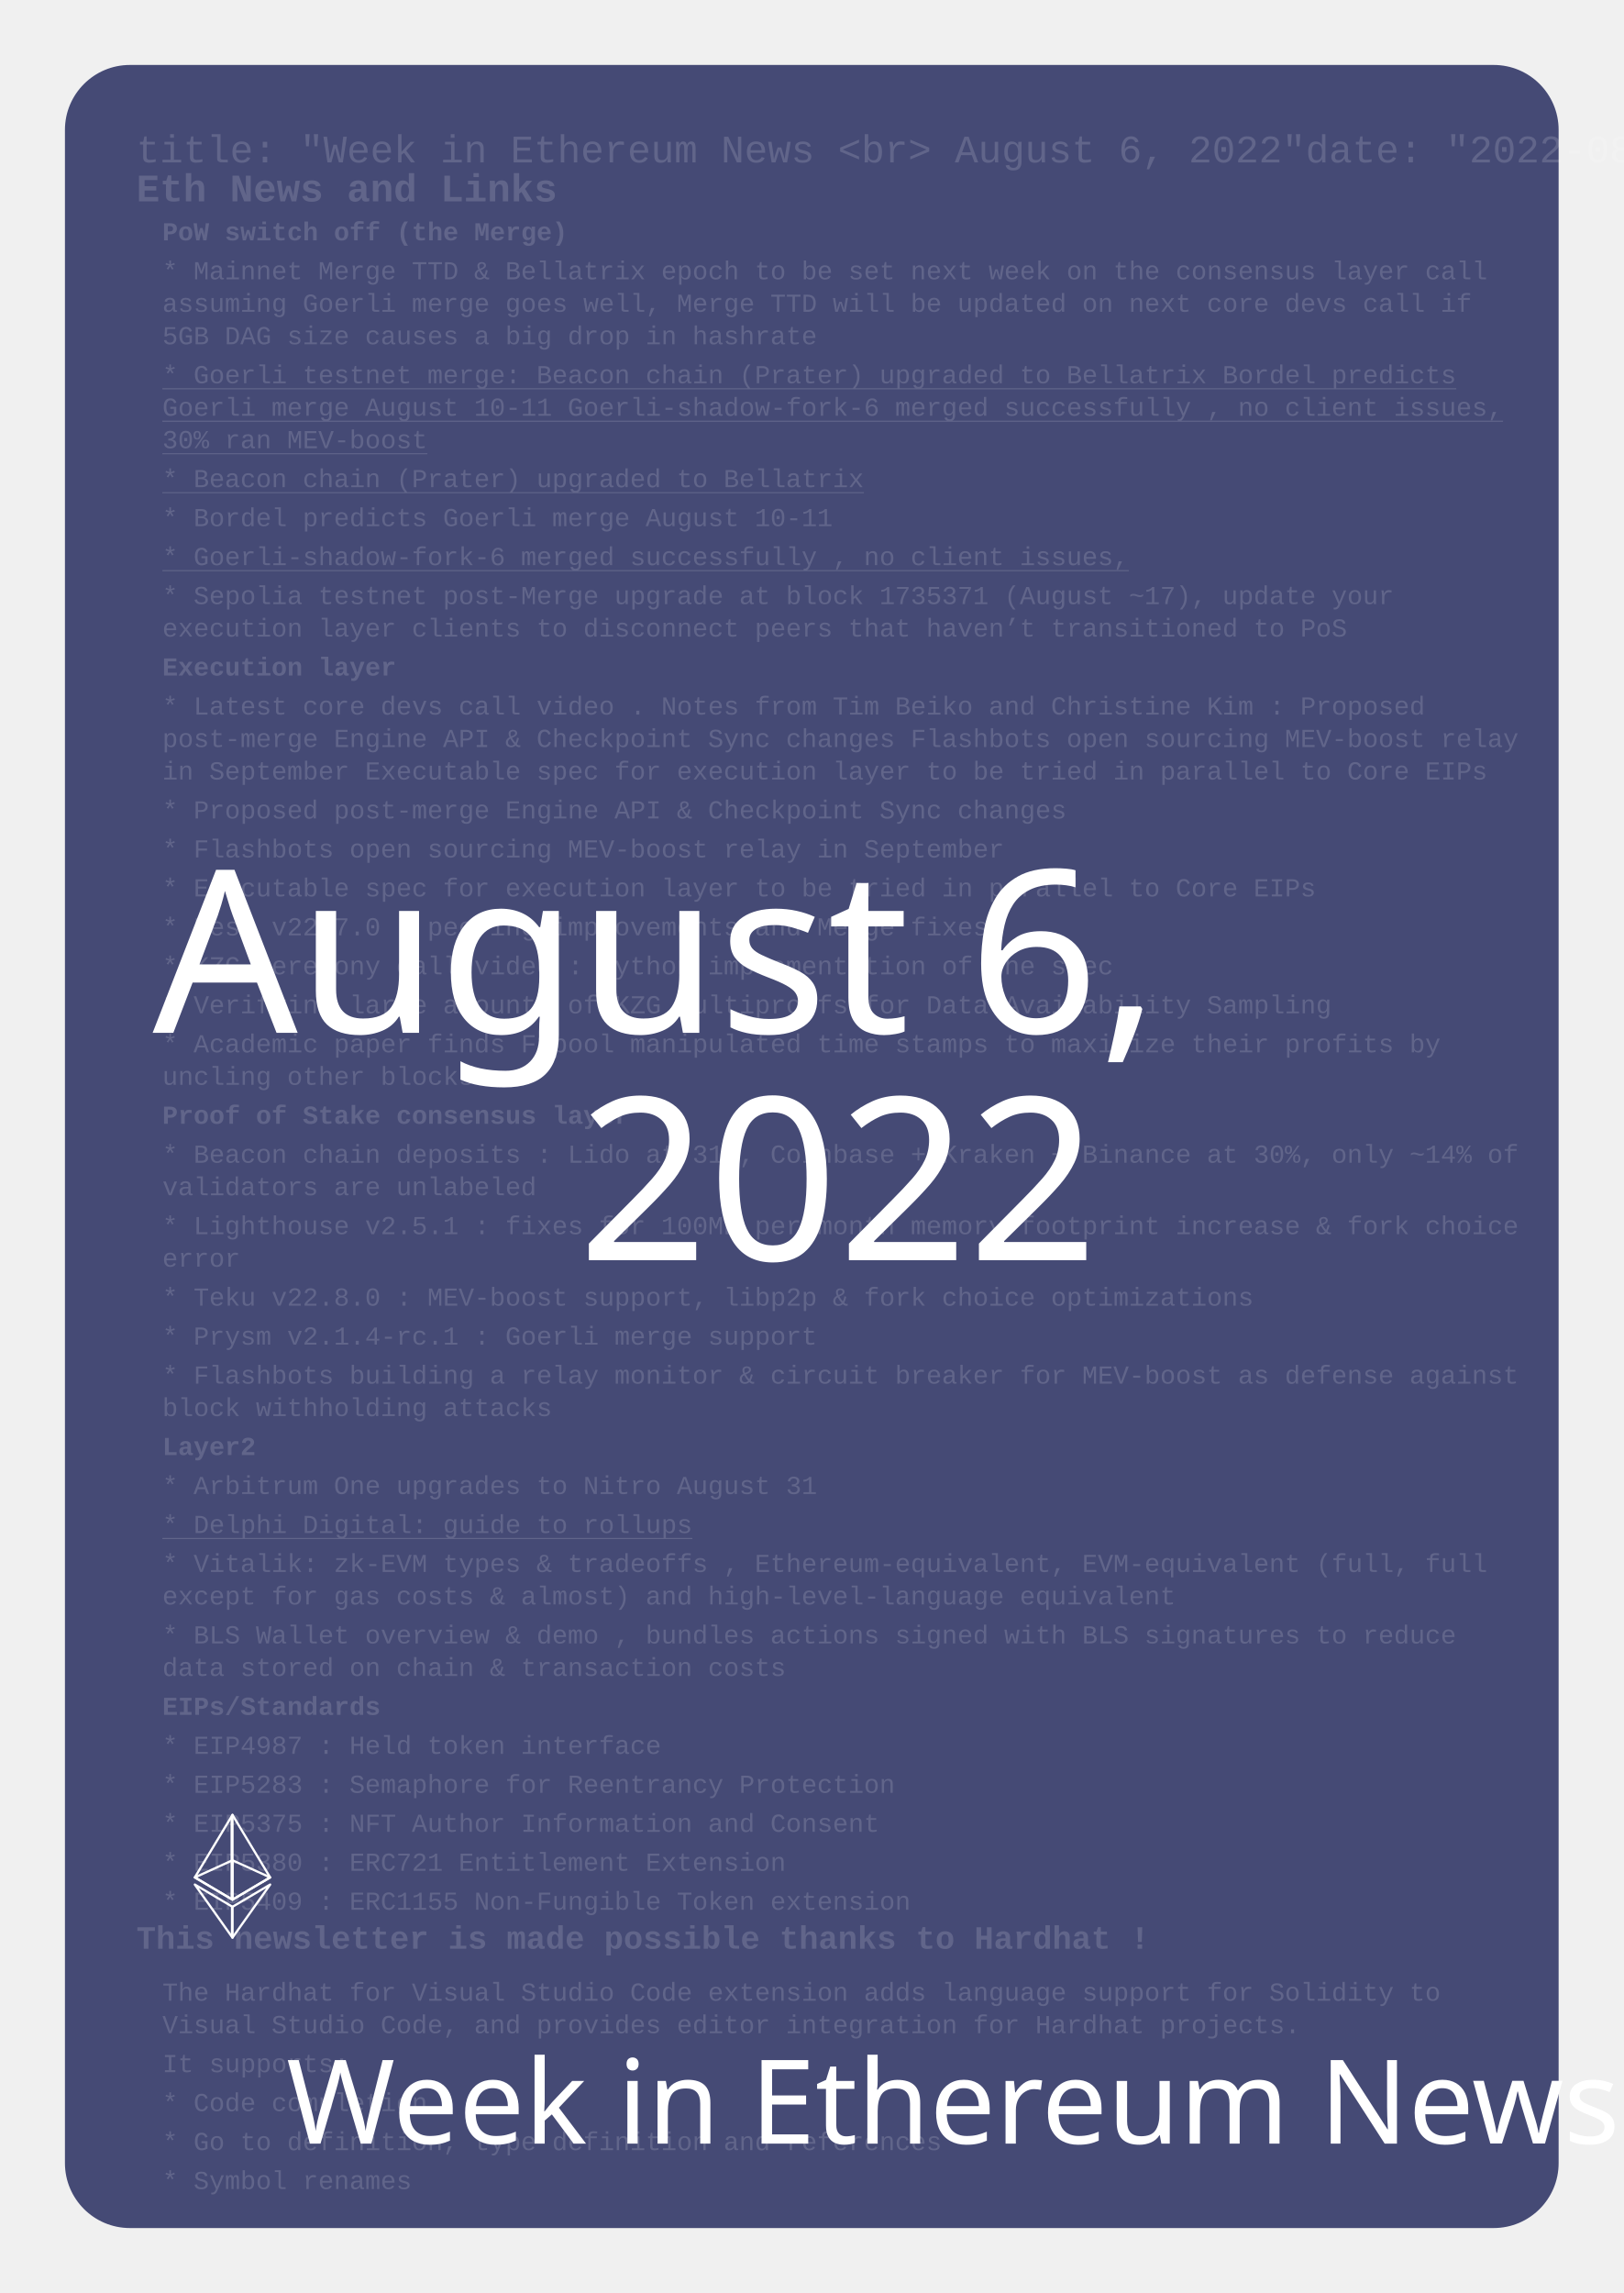
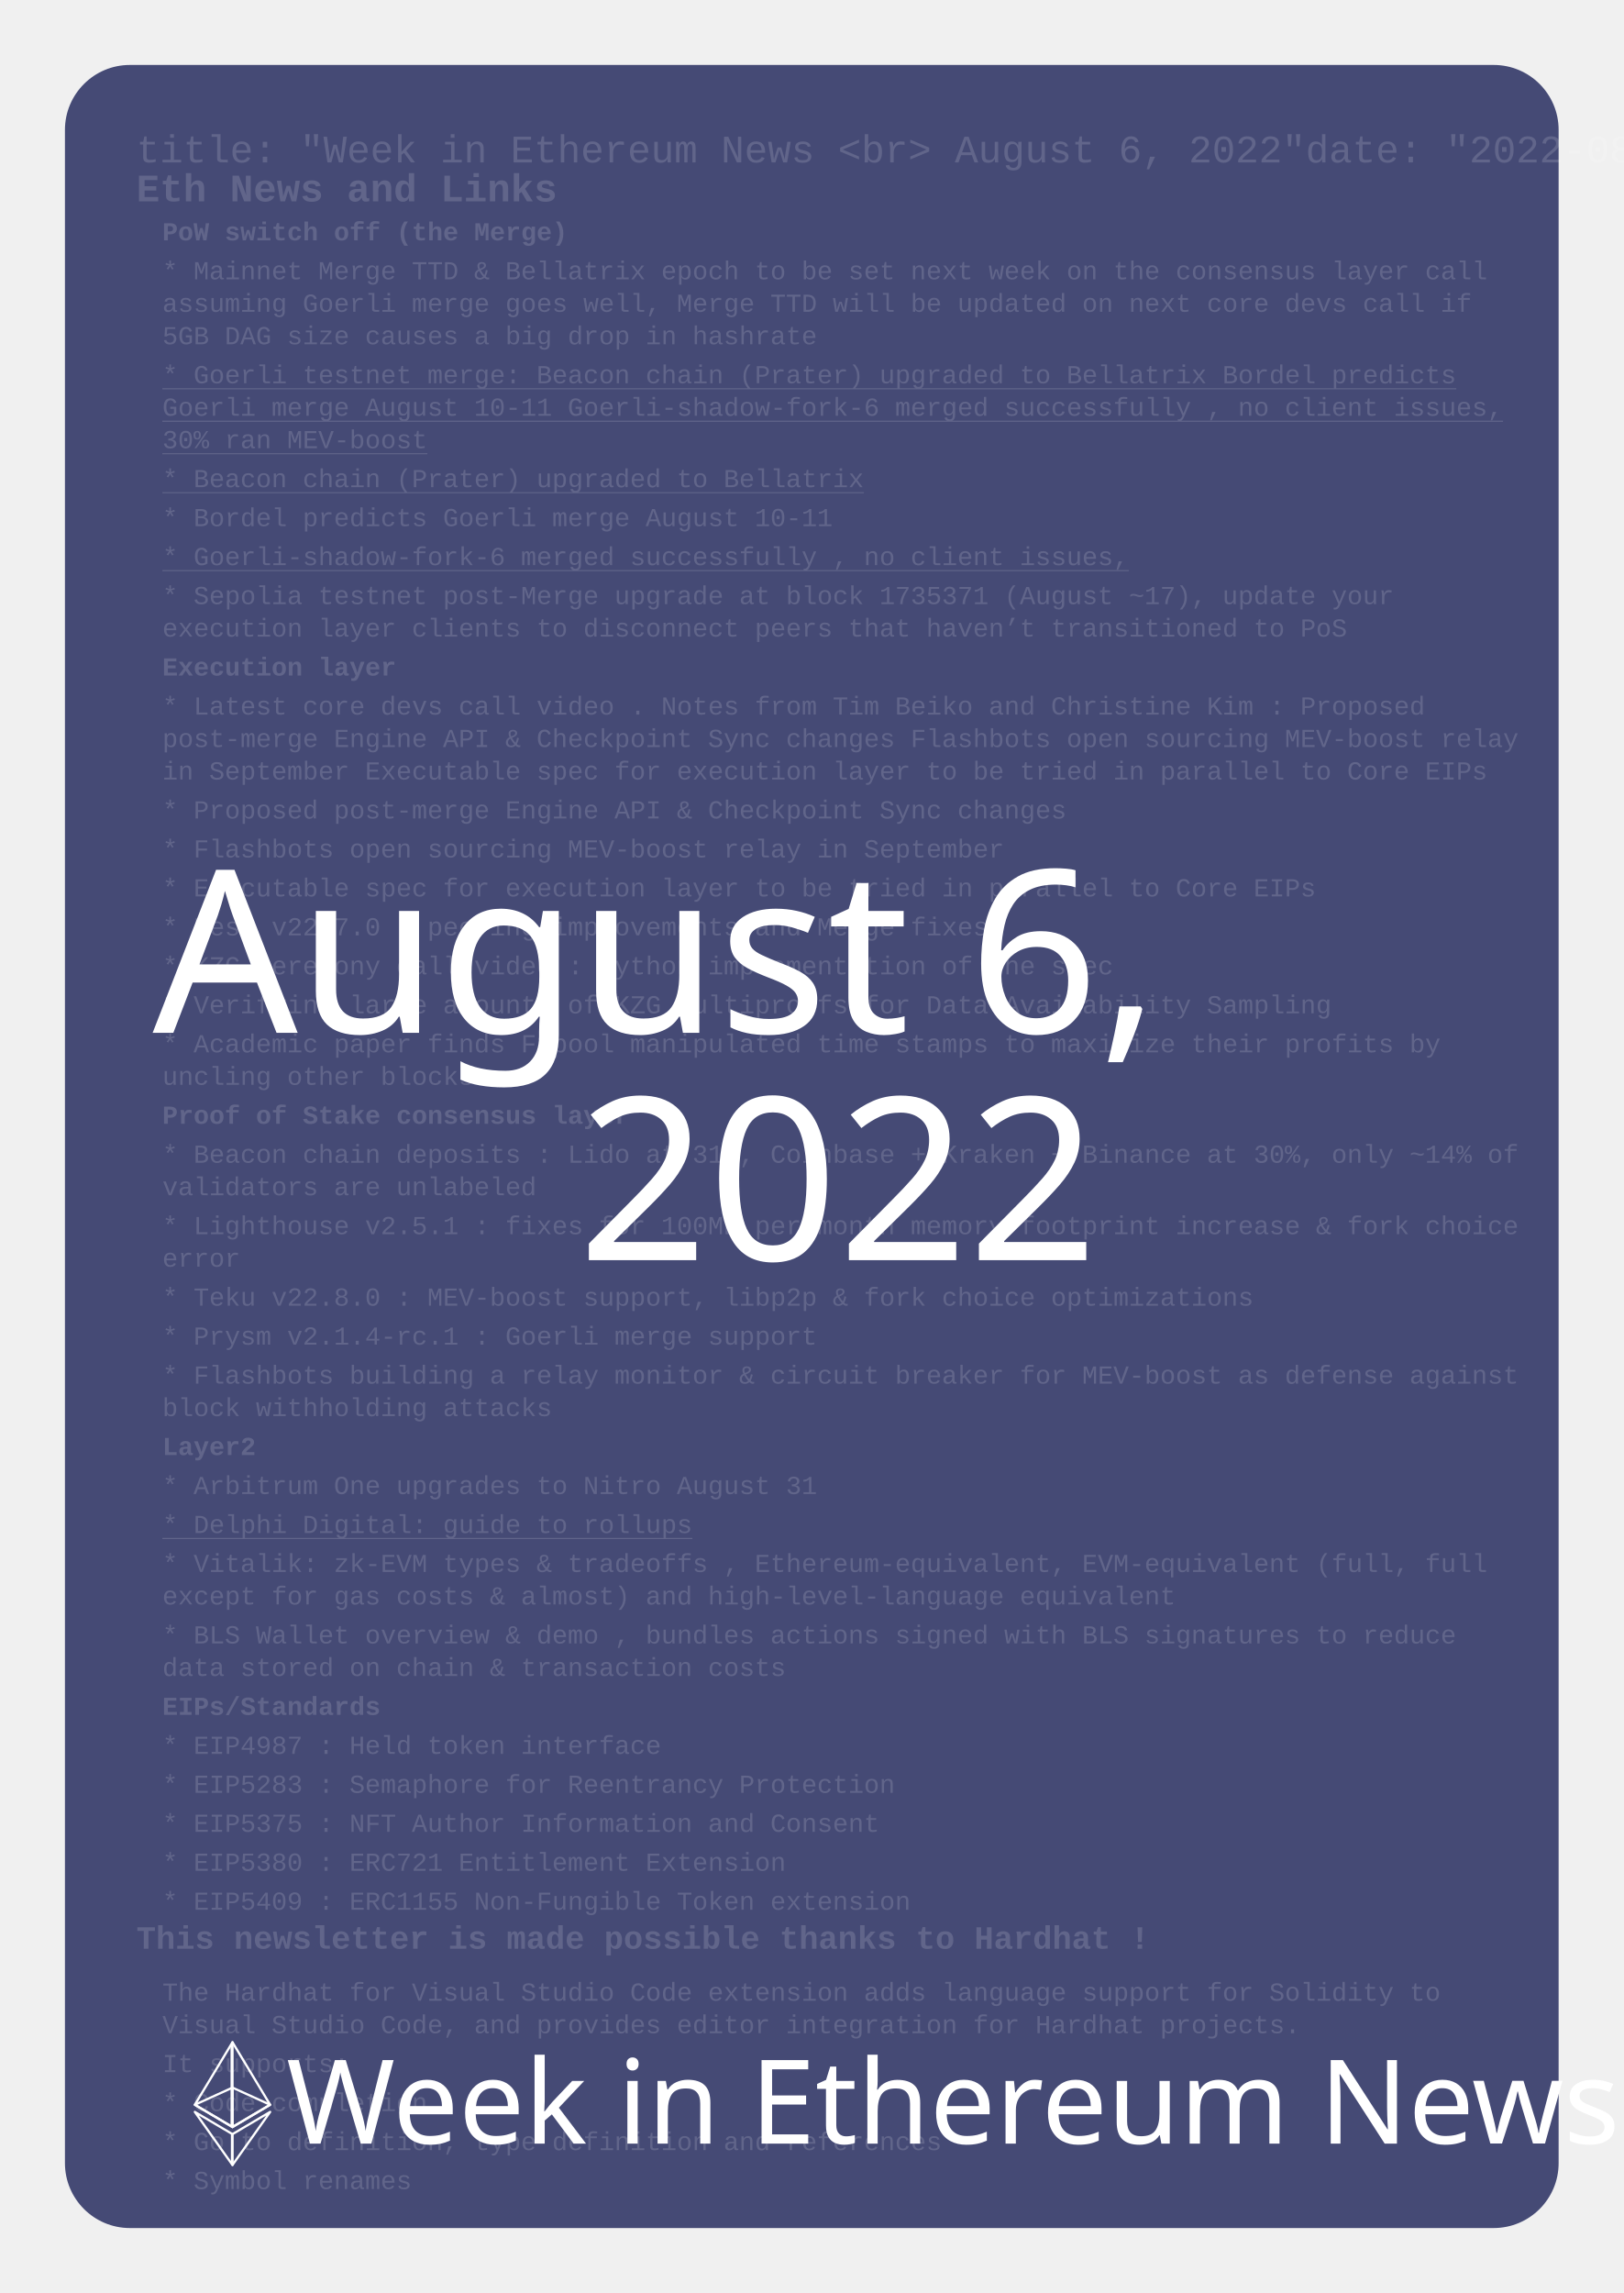
<svg xmlns="http://www.w3.org/2000/svg" id="week-in-ethereum-news" width="500" height="706" fill="none">
  <rect x="20" y="20" width="460" height="666" rx="20" fill="#454A75" />
  <text x="42" y="50" font-size="12px" font-family="Courier New" fill="#ffffff" opacity="0.15" font-weight="normal" text-decoration="none">title: "Week in Ethereum News &lt;br&gt; August 6, 2022"
date: "2022-08-06"</text>
  <text x="42" y="62" font-size="12px" font-family="Courier New" fill="#ffffff" opacity="0.15" font-weight="bold" text-decoration="none">Eth News and Links</text>
  <text x="50" y="74" font-size="8px" font-family="Courier New" fill="#ffffff" opacity="0.15" font-weight="bold" text-decoration="none">PoW switch off (the Merge)</text>
  <text x="50" y="86" font-size="8px" font-family="Courier New" fill="#ffffff" opacity="0.15" font-weight="normal" text-decoration="none">* Mainnet Merge TTD &amp; Bellatrix epoch to be set next week on the consensus layer call</text>
  <text x="50" y="96" font-size="8px" font-family="Courier New" fill="#ffffff" opacity="0.15" font-weight="normal" text-decoration="none">assuming Goerli merge goes well, Merge TTD will be updated on next core devs call if</text>
  <text x="50" y="106" font-size="8px" font-family="Courier New" fill="#ffffff" opacity="0.15" font-weight="normal" text-decoration="none">5GB DAG size causes a big drop in hashrate</text>
  <text x="50" y="118" font-size="8px" font-family="Courier New" fill="#ffffff" opacity="0.15" font-weight="normal" text-decoration="underline">* Goerli testnet merge: Beacon chain (Prater) upgraded to Bellatrix Bordel predicts</text>
  <text x="50" y="128" font-size="8px" font-family="Courier New" fill="#ffffff" opacity="0.15" font-weight="normal" text-decoration="underline">Goerli merge August 10-11 Goerli-shadow-fork-6 merged successfully , no client issues,</text>
  <text x="50" y="138" font-size="8px" font-family="Courier New" fill="#ffffff" opacity="0.15" font-weight="normal" text-decoration="underline">30% ran MEV-boost</text>
  <text x="50" y="150" font-size="8px" font-family="Courier New" fill="#ffffff" opacity="0.15" font-weight="normal" text-decoration="underline">* Beacon chain (Prater) upgraded to Bellatrix</text>
  <text x="50" y="162" font-size="8px" font-family="Courier New" fill="#ffffff" opacity="0.15" font-weight="normal" text-decoration="none">* Bordel predicts Goerli merge August 10-11</text>
  <text x="50" y="174" font-size="8px" font-family="Courier New" fill="#ffffff" opacity="0.15" font-weight="normal" text-decoration="underline">* Goerli-shadow-fork-6 merged successfully , no client issues,</text>
  <text x="50" y="186" font-size="8px" font-family="Courier New" fill="#ffffff" opacity="0.15" font-weight="normal" text-decoration="none">* Sepolia testnet post-Merge upgrade at block 1735371 (August ~17), update your</text>
  <text x="50" y="196" font-size="8px" font-family="Courier New" fill="#ffffff" opacity="0.15" font-weight="normal" text-decoration="none">execution layer clients to disconnect peers that haven’t transitioned to PoS</text>
  <text x="50" y="208" font-size="8px" font-family="Courier New" fill="#ffffff" opacity="0.15" font-weight="bold" text-decoration="none">Execution layer</text>
  <text x="50" y="220" font-size="8px" font-family="Courier New" fill="#ffffff" opacity="0.15" font-weight="normal" text-decoration="none">* Latest core devs call video . Notes from Tim Beiko and Christine Kim : Proposed</text>
  <text x="50" y="230" font-size="8px" font-family="Courier New" fill="#ffffff" opacity="0.15" font-weight="normal" text-decoration="none">post-merge Engine API &amp; Checkpoint Sync changes Flashbots open sourcing MEV-boost relay</text>
  <text x="50" y="240" font-size="8px" font-family="Courier New" fill="#ffffff" opacity="0.15" font-weight="normal" text-decoration="none">in September Executable spec for execution layer to be tried in parallel to Core EIPs</text>
  <text x="50" y="252" font-size="8px" font-family="Courier New" fill="#ffffff" opacity="0.15" font-weight="normal" text-decoration="none">* Proposed post-merge Engine API &amp; Checkpoint Sync changes</text>
  <text x="50" y="264" font-size="8px" font-family="Courier New" fill="#ffffff" opacity="0.15" font-weight="normal" text-decoration="none">* Flashbots open sourcing MEV-boost relay in September</text>
  <text x="50" y="276" font-size="8px" font-family="Courier New" fill="#ffffff" opacity="0.15" font-weight="normal" text-decoration="none">* Executable spec for execution layer to be tried in parallel to Core EIPs</text>
  <text x="50" y="288" font-size="8px" font-family="Courier New" fill="#ffffff" opacity="0.15" font-weight="normal" text-decoration="none">* Besu v22.7.0 : peering improvements and Merge fixes</text>
  <text x="50" y="300" font-size="8px" font-family="Courier New" fill="#ffffff" opacity="0.15" font-weight="normal" text-decoration="none">* KZG ceremony call video : Python implementation of the spec</text>
  <text x="50" y="312" font-size="8px" font-family="Courier New" fill="#ffffff" opacity="0.15" font-weight="normal" text-decoration="none">* Verifying large amounts of KZG multiproofs for Data Availability Sampling</text>
  <text x="50" y="324" font-size="8px" font-family="Courier New" fill="#ffffff" opacity="0.15" font-weight="normal" text-decoration="none">* Academic paper finds F2pool manipulated time stamps to maximize their profits by</text>
  <text x="50" y="334" font-size="8px" font-family="Courier New" fill="#ffffff" opacity="0.15" font-weight="normal" text-decoration="none">uncling other blocks</text>
  <text x="50" y="346" font-size="8px" font-family="Courier New" fill="#ffffff" opacity="0.15" font-weight="bold" text-decoration="none">Proof of Stake consensus layer</text>
  <text x="50" y="358" font-size="8px" font-family="Courier New" fill="#ffffff" opacity="0.15" font-weight="normal" text-decoration="none">* Beacon chain deposits : Lido at 31%, Coinbase + Kraken + Binance at 30%, only ~14% of</text>
  <text x="50" y="368" font-size="8px" font-family="Courier New" fill="#ffffff" opacity="0.15" font-weight="normal" text-decoration="none">validators are unlabeled</text>
  <text x="50" y="380" font-size="8px" font-family="Courier New" fill="#ffffff" opacity="0.15" font-weight="normal" text-decoration="none">* Lighthouse v2.5.1 : fixes for 100MB per month memory footprint increase &amp; fork choice</text>
  <text x="50" y="390" font-size="8px" font-family="Courier New" fill="#ffffff" opacity="0.15" font-weight="normal" text-decoration="none">error</text>
  <text x="50" y="402" font-size="8px" font-family="Courier New" fill="#ffffff" opacity="0.15" font-weight="normal" text-decoration="none">* Teku v22.8.0 : MEV-boost support, libp2p &amp; fork choice optimizations</text>
  <text x="50" y="414" font-size="8px" font-family="Courier New" fill="#ffffff" opacity="0.15" font-weight="normal" text-decoration="none">* Prysm v2.1.4-rc.1 : Goerli merge support</text>
  <text x="50" y="426" font-size="8px" font-family="Courier New" fill="#ffffff" opacity="0.15" font-weight="normal" text-decoration="none">* Flashbots building a relay monitor &amp; circuit breaker for MEV-boost as defense against</text>
  <text x="50" y="436" font-size="8px" font-family="Courier New" fill="#ffffff" opacity="0.15" font-weight="normal" text-decoration="none">block withholding attacks</text>
  <text x="50" y="448" font-size="8px" font-family="Courier New" fill="#ffffff" opacity="0.15" font-weight="bold" text-decoration="none">Layer2</text>
  <text x="50" y="460" font-size="8px" font-family="Courier New" fill="#ffffff" opacity="0.15" font-weight="normal" text-decoration="none">* Arbitrum One upgrades to Nitro August 31</text>
  <text x="50" y="472" font-size="8px" font-family="Courier New" fill="#ffffff" opacity="0.15" font-weight="normal" text-decoration="underline">* Delphi Digital: guide to rollups</text>
  <text x="50" y="484" font-size="8px" font-family="Courier New" fill="#ffffff" opacity="0.15" font-weight="normal" text-decoration="none">* Vitalik: zk-EVM types &amp; tradeoffs , Ethereum-equivalent, EVM-equivalent (full, full</text>
  <text x="50" y="494" font-size="8px" font-family="Courier New" fill="#ffffff" opacity="0.15" font-weight="normal" text-decoration="none">except for gas costs &amp; almost) and high-level-language equivalent</text>
  <text x="50" y="506" font-size="8px" font-family="Courier New" fill="#ffffff" opacity="0.15" font-weight="normal" text-decoration="none">* BLS Wallet overview &amp; demo , bundles actions signed with BLS signatures to reduce</text>
  <text x="50" y="516" font-size="8px" font-family="Courier New" fill="#ffffff" opacity="0.15" font-weight="normal" text-decoration="none">data stored on chain &amp; transaction costs</text>
  <text x="50" y="528" font-size="8px" font-family="Courier New" fill="#ffffff" opacity="0.15" font-weight="bold" text-decoration="none">EIPs/Standards</text>
  <text x="50" y="540" font-size="8px" font-family="Courier New" fill="#ffffff" opacity="0.15" font-weight="normal" text-decoration="none">* EIP4987 : Held token interface</text>
  <text x="50" y="552" font-size="8px" font-family="Courier New" fill="#ffffff" opacity="0.15" font-weight="normal" text-decoration="none">* EIP5283 : Semaphore for Reentrancy Protection</text>
  <text x="50" y="564" font-size="8px" font-family="Courier New" fill="#ffffff" opacity="0.15" font-weight="normal" text-decoration="none">* EIP5375 : NFT Author Information and Consent</text>
  <text x="50" y="576" font-size="8px" font-family="Courier New" fill="#ffffff" opacity="0.15" font-weight="normal" text-decoration="none">* EIP5380 : ERC721 Entitlement Extension</text>
  <text x="50" y="588" font-size="8px" font-family="Courier New" fill="#ffffff" opacity="0.15" font-weight="normal" text-decoration="none">* EIP5409 : ERC1155 Non-Fungible Token extension</text>
  <text x="42" y="600" font-size="10px" font-family="Courier New" fill="#ffffff" opacity="0.15" font-weight="bold" text-decoration="none">This newsletter is made possible thanks to Hardhat !</text>
  <text x="50" y="616" font-size="8px" font-family="Courier New" fill="#ffffff" opacity="0.15" font-weight="normal" text-decoration="none">The Hardhat for Visual Studio Code extension adds language support for Solidity to</text>
  <text x="50" y="626" font-size="8px" font-family="Courier New" fill="#ffffff" opacity="0.15" font-weight="normal" text-decoration="none">Visual Studio Code, and provides editor integration for Hardhat projects.</text>
  <text x="50" y="638" font-size="8px" font-family="Courier New" fill="#ffffff" opacity="0.15" font-weight="normal" text-decoration="none">It supports:</text>
  <text x="50" y="650" font-size="8px" font-family="Courier New" fill="#ffffff" opacity="0.15" font-weight="normal" text-decoration="none">* Code completion</text>
  <text x="50" y="662" font-size="8px" font-family="Courier New" fill="#ffffff" opacity="0.15" font-weight="normal" text-decoration="none">* Go to definition, type definition and references</text>
  <text x="50" y="674" font-size="8px" font-family="Courier New" fill="#ffffff" opacity="0.15" font-weight="normal" text-decoration="none">* Symbol renames</text>
  <text fill="#ffffff" font-family="Calibri" font-size="70" font-weight="300">
    <tspan x="47.009" y="318">August 6,</tspan>
    <tspan x="177.989" y="388">2022</tspan>
  </text>
-   <g transform="translate(20, 230) scale(0.8)">
+   <g transform="translate(20, 300) scale(0.8)">
    <path d="m64.496 411-.317 1.076v31.228l.317.316 14.495-8.568L64.496 411Z" stroke="#fff" stroke-width=".866" stroke-linecap="round" stroke-linejoin="round" />
    <path d="M64.496 411 50 435.052l14.496 8.568V411Zm0 35.365-.179.218v11.124l.179.521L79 437.801l-14.504 8.564Z" stroke="#fff" stroke-width=".866" stroke-linecap="round" stroke-linejoin="round" />
    <path d="M64.496 458.228v-11.863L50 437.801l14.496 20.427Zm0-14.608 14.495-8.568-14.495-6.589v15.157ZM50 435.052l14.496 8.568v-15.157L50 435.052Z" stroke="#fff" stroke-width=".866" stroke-linecap="round" stroke-linejoin="round" />
  </g>
  <text fill="#ffffff" font-family="Calibri" font-size="36" x="88.195" y="660">Week in Ethereum News</text>
  <style>
      .wienText {font-family: "Courier New"; fill: white; opacity: .15;}
      .h2 {font-size: 12px;}
      .h3 {font-size: 10px;}
      .tiny {font-size: 8px;}
      .link {text-decoration: underline;}
    </style>
</svg>
